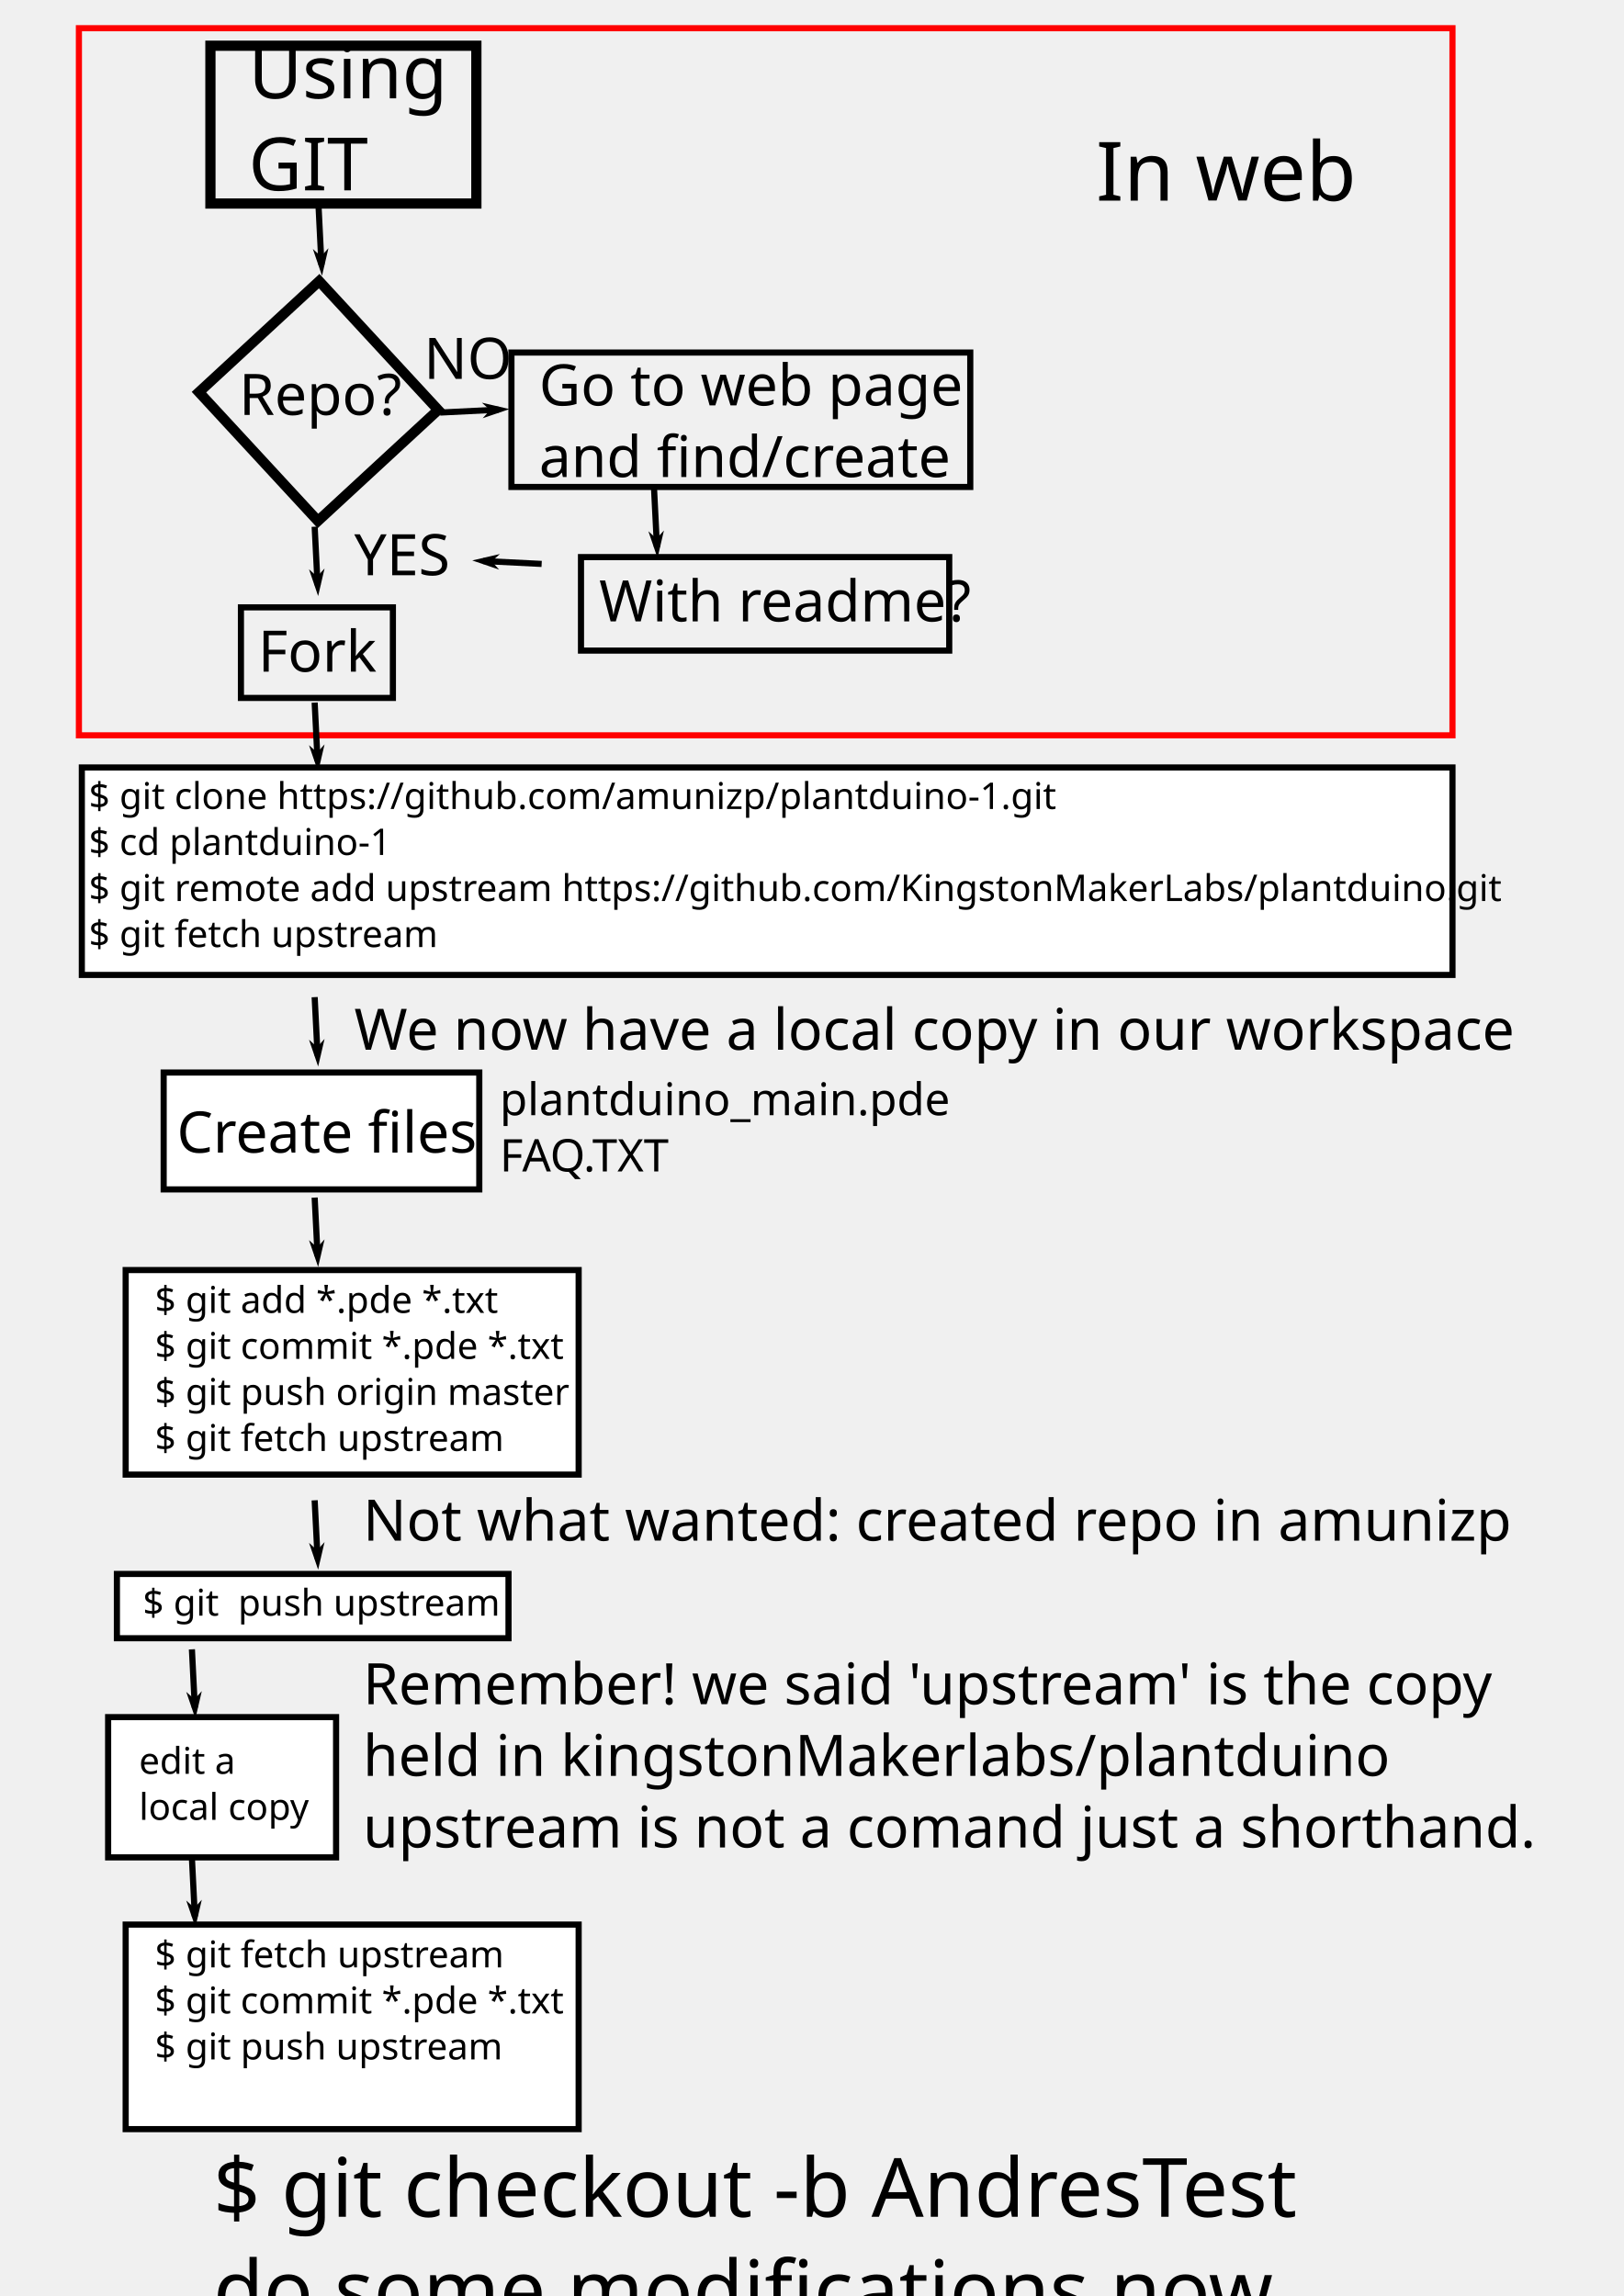
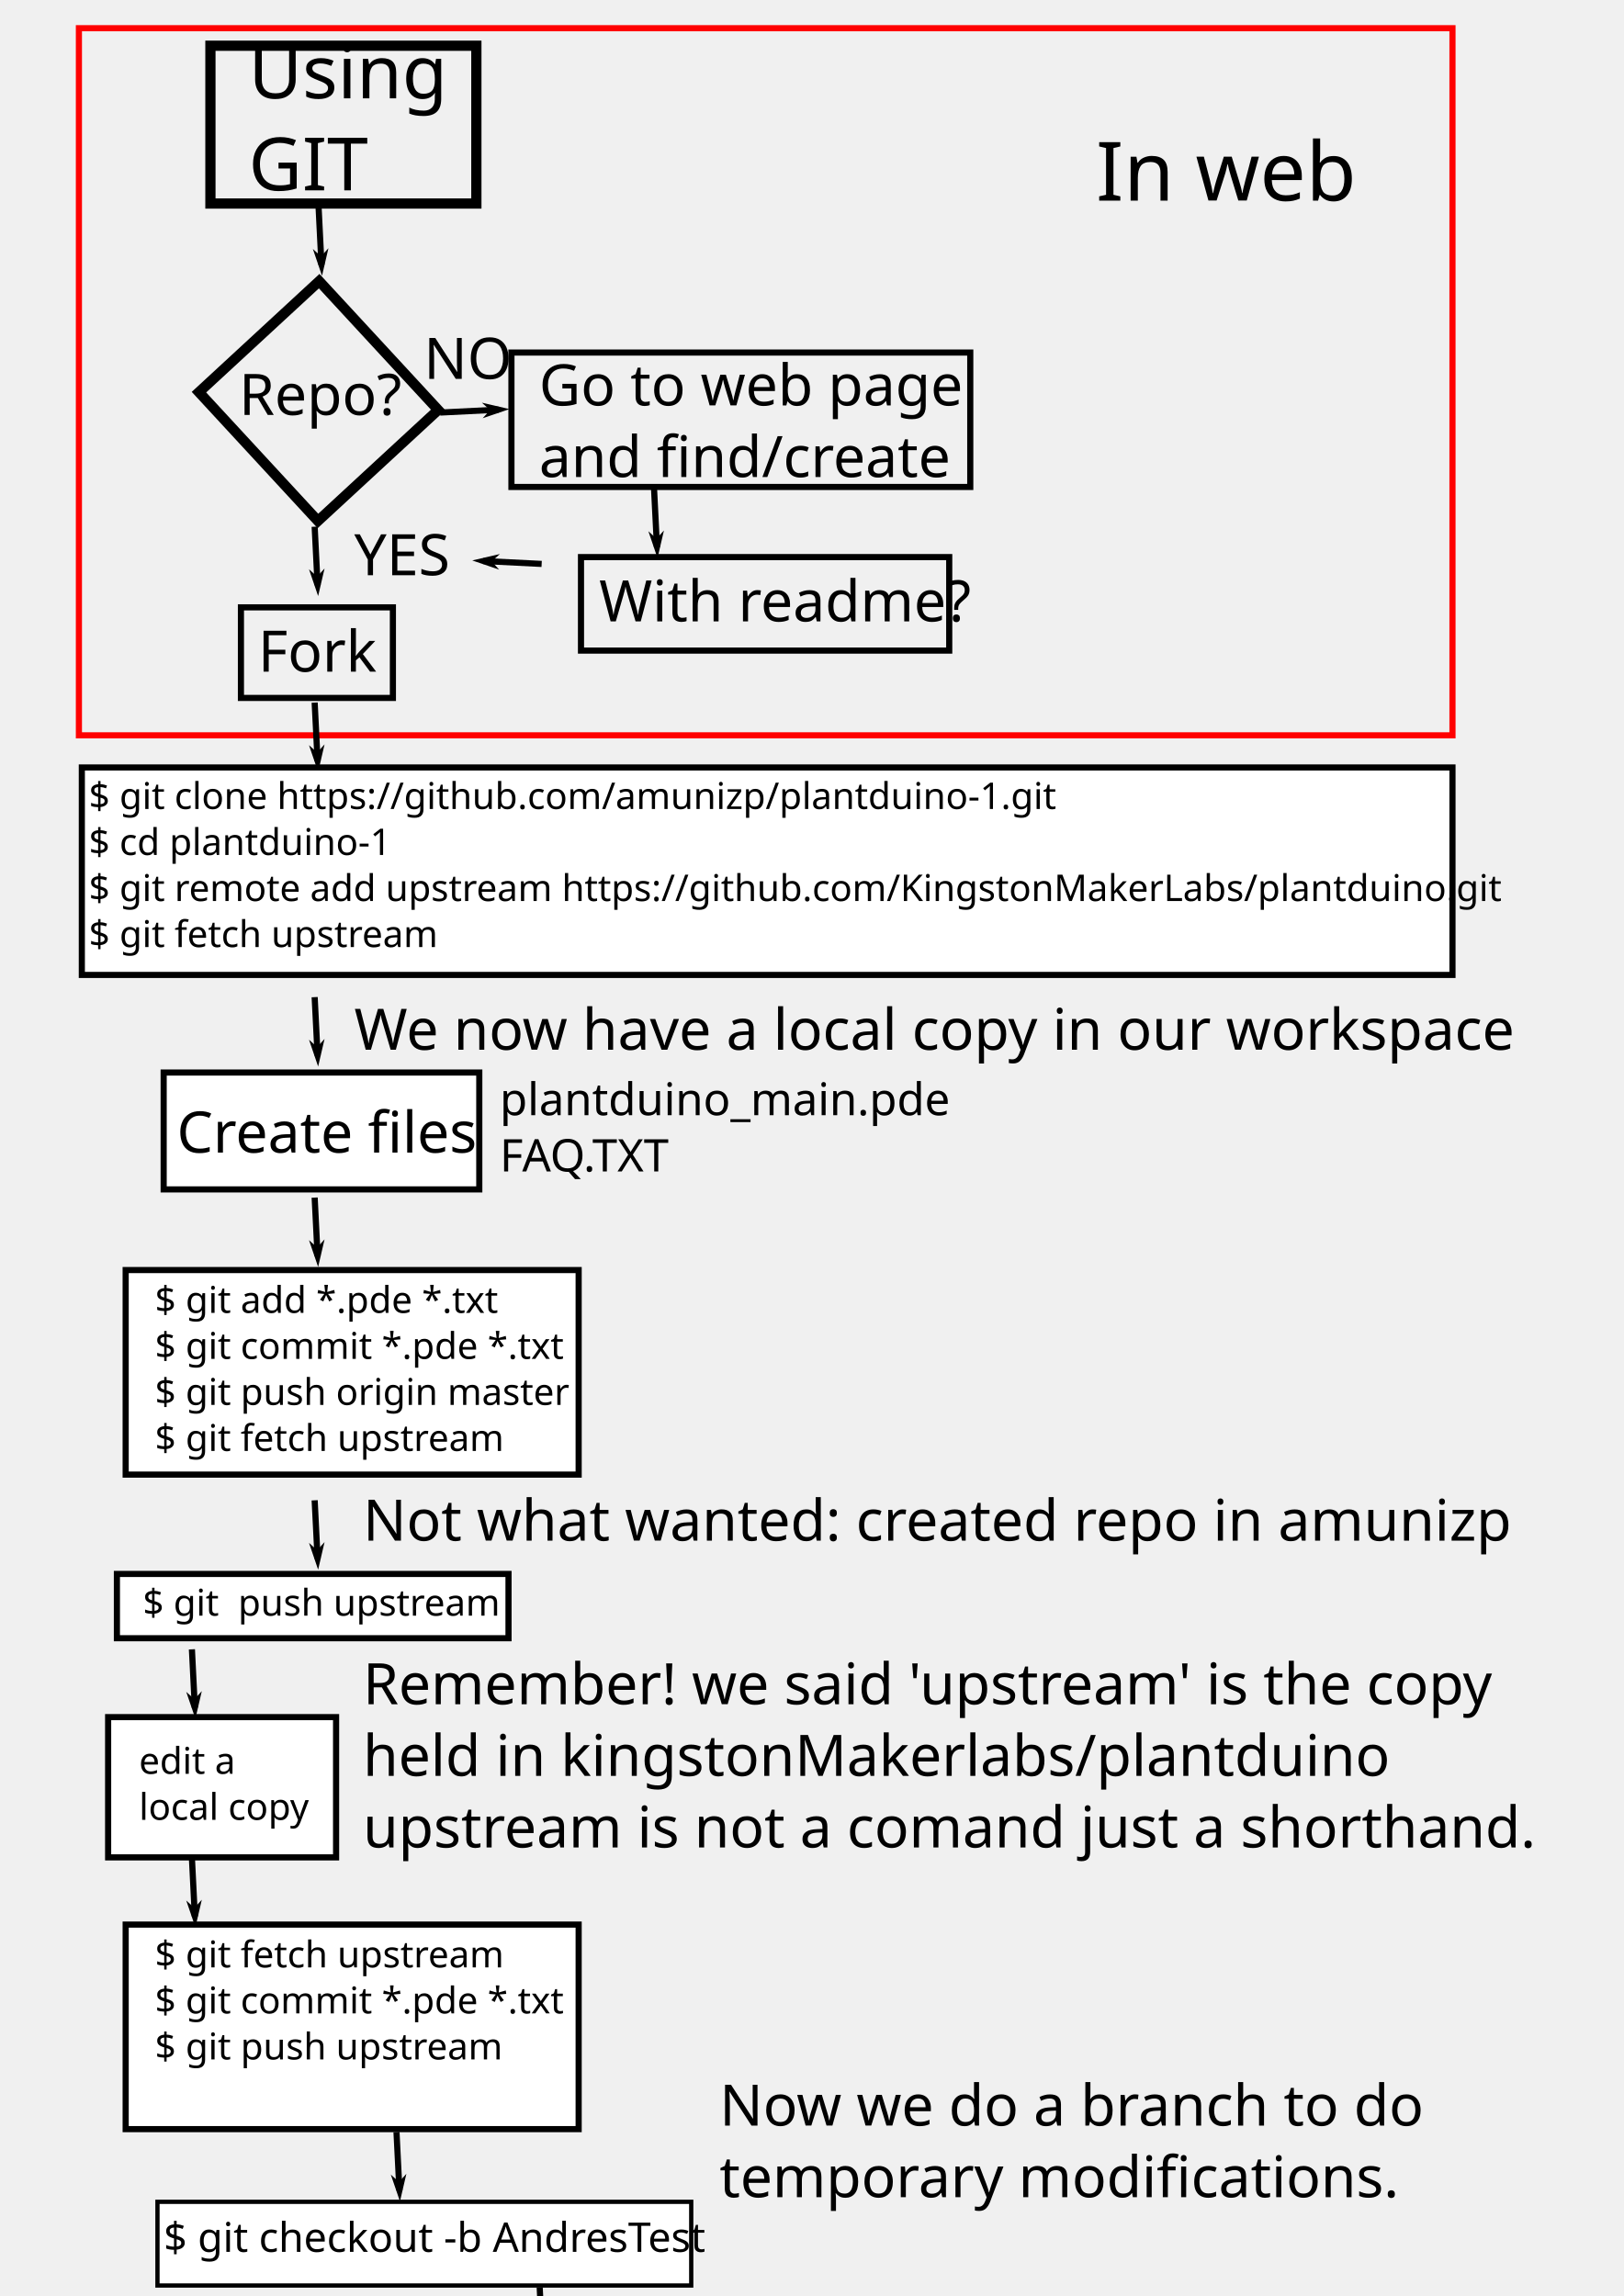
<svg xmlns="http://www.w3.org/2000/svg" width="210mm" height="297mm" id="svg2" version="1.1">
  <defs id="defs4">
    <marker orient="auto" refY="0.0" refX="0.0" id="Arrow1Send" style="overflow:visible;">
      <path id="path3803" d="M 0.0,0.0 L 5.0,-5.0 L -12.5,0.0 L 5.0,5.0 L 0.0,0.0 z " style="fill-rule:evenodd;stroke:#000000;stroke-width:1.0pt;" transform="scale(0.2) rotate(180) translate(6,0)" />
    </marker>
  </defs>
  <g id="layer1">
    <rect style="fill:#ffffff;fill-opacity:1;stroke:#000000;stroke-width:3;stroke-miterlimit:4;stroke-opacity:1;stroke-dasharray:none" id="rect4418" width="191.429" height="31.429" x="57.143" y="769.505" />
    <rect style="fill:#ffffff;fill-opacity:1;stroke:#000000;stroke-width:3;stroke-miterlimit:4;stroke-opacity:1;stroke-dasharray:none" id="rect4390" width="221.429" height="100" x="61.429" y="620.934" />
    <g id="g3765" transform="translate(-100,-55.71429)">
      <rect y="78.076" x="202.857" height="77.143" width="130" id="rect2985" style="fill:none;stroke:#000000;stroke-width:5;stroke-miterlimit:4;stroke-opacity:1;stroke-dasharray:none" />
      <text id="text3755" y="103.791" x="221.486" style="font-size:36px;font-style:normal;font-weight:normal;line-height:125%;letter-spacing:0px;word-spacing:0px;fill:#000000;fill-opacity:1;stroke:none;font-family:Sans" xml:space="preserve">
        <tspan id="tspan3759" y="103.791" x="221.486">Using </tspan>
        <tspan id="tspan3763" y="148.791" x="221.486">GIT</tspan>
      </text>
    </g>
    <g id="g3777" transform="translate(0,8)">
      <rect transform="matrix(0.6784806,0.7346183,-0.7346183,0.6784806,0,0)" y="-26.784" x="200.956" height="80" width="85.714" id="rect3771" style="fill:none;stroke:#000000;stroke-width:5;stroke-miterlimit:4;stroke-opacity:1;stroke-dasharray:none" />
      <text id="text3773" y="194.851" x="116.818" style="font-size:28px;font-style:normal;font-weight:normal;line-height:125%;letter-spacing:0px;word-spacing:0px;fill:#000000;fill-opacity:1;stroke:none;font-family:Sans" xml:space="preserve">
        <tspan y="194.851" x="116.818" id="tspan3775">Repo?</tspan>
      </text>
    </g>
    <path style="fill:none;stroke:#000000;stroke-width:3;stroke-linecap:butt;stroke-linejoin:miter;stroke-opacity:1;marker-end:url(#Arrow1Send);stroke-miterlimit:4;stroke-dasharray:none" d="m 155.714,100.934 1.429,28.571" id="path3782" />
    <path id="path4228" d="m 153.815,257.505 1.429,28.571" style="fill:none;stroke:#000000;stroke-width:3;stroke-linecap:butt;stroke-linejoin:miter;stroke-miterlimit:4;stroke-opacity:1;stroke-dasharray:none;marker-end:url(#Arrow1Send)" />
    <path style="fill:none;stroke:#000000;stroke-width:3;stroke-linecap:butt;stroke-linejoin:miter;stroke-miterlimit:4;stroke-opacity:1;stroke-dasharray:none;marker-end:url(#Arrow1Send)" d="m 215.142,201.703 28.571,-1.429" id="path4230" />
    <text xml:space="preserve" style="font-size:28px;font-style:normal;font-weight:normal;line-height:125%;letter-spacing:0px;word-spacing:0px;fill:#000000;fill-opacity:1;stroke:none;font-family:Sans" x="207.143" y="185.219" id="text4232">
      <tspan id="tspan4234" x="207.143" y="185.219">NO</tspan>
    </text>
    <text id="text4236" y="281.219" x="173.143" style="font-size:28px;font-style:normal;font-weight:normal;line-height:125%;letter-spacing:0px;word-spacing:0px;fill:#000000;fill-opacity:1;stroke:none;font-family:Sans" xml:space="preserve">
      <tspan y="281.219" x="173.143" id="tspan4238">YES</tspan>
    </text>
    <rect style="fill:none;stroke:#000000;stroke-width:3;stroke-miterlimit:4;stroke-opacity:1;stroke-dasharray:none" id="rect4240" width="224.286" height="65.714" x="250" y="172.362" />
    <text xml:space="preserve" style="font-size:28px;font-style:normal;font-weight:normal;line-height:125%;letter-spacing:0px;word-spacing:0px;fill:#000000;fill-opacity:1;stroke:none;font-family:Sans" x="263.507" y="198.219" id="text4242">
      <tspan id="tspan4244" x="263.507" y="198.219">Go to web page </tspan>
      <tspan x="263.507" y="233.219" id="tspan4246">and find/create</tspan>
    </text>
    <path id="path4248" d="M 264.77,275.703 236.198,274.275" style="fill:none;stroke:#000000;stroke-width:3;stroke-linecap:butt;stroke-linejoin:miter;stroke-miterlimit:4;stroke-opacity:1;stroke-dasharray:none;marker-end:url(#Arrow1Send)" />
    <path style="fill:none;stroke:#000000;stroke-width:3;stroke-linecap:butt;stroke-linejoin:miter;stroke-miterlimit:4;stroke-opacity:1;stroke-dasharray:none;marker-end:url(#Arrow1Send)" d="m 319.714,238.934 1.429,28.571" id="path4250" />
    <rect y="272.362" x="284" height="45.714" width="180" id="rect4271" style="fill:none;stroke:#000000;stroke-width:3;stroke-miterlimit:4;stroke-opacity:1;stroke-dasharray:none" />
    <text xml:space="preserve" style="font-size:28px;font-style:normal;font-weight:normal;line-height:125%;letter-spacing:0px;word-spacing:0px;fill:#000000;fill-opacity:1;stroke:none;font-family:Sans" x="292.857" y="303.791" id="text4273">
      <tspan id="tspan4275" x="292.857" y="303.791">With readme?</tspan>
    </text>
    <rect style="fill:none;stroke:#000000;stroke-width:3;stroke-miterlimit:4;stroke-opacity:1;stroke-dasharray:none" id="rect4277" width="74.286" height="44.286" x="117.771" y="296.934" />
    <text id="text4279" y="328.362" x="126.121" style="font-size:28px;font-style:normal;font-weight:normal;line-height:125%;letter-spacing:0px;word-spacing:0px;fill:#000000;fill-opacity:1;stroke:none;font-family:Sans" xml:space="preserve">
      <tspan y="328.362" x="126.121" id="tspan4281">Fork</tspan>
    </text>
    <rect style="fill:none;stroke:#ff0000;stroke-width:3;stroke-miterlimit:4;stroke-opacity:1;stroke-dasharray:none" id="rect4283" width="671.429" height="345.714" x="38.571" y="13.791" />
    <text xml:space="preserve" style="font-size:40px;font-style:normal;font-weight:normal;line-height:125%;letter-spacing:0px;word-spacing:0px;fill:#000000;fill-opacity:1;stroke:none;font-family:Sans" x="535.714" y="48.076" id="text4285">
      <tspan id="tspan4287" x="535.714" y="48.076" />
      <tspan id="tspan4289" x="535.714" y="98.076">In web</tspan>
    </text>
    <path style="fill:none;stroke:#000000;stroke-width:3;stroke-linecap:butt;stroke-linejoin:miter;stroke-miterlimit:4;stroke-opacity:1;stroke-dasharray:none;marker-end:url(#Arrow1Send)" d="m 153.815,343.505 1.429,28.571" id="path4291" />
    <rect style="fill:#ffffff;stroke:#000000;stroke-width:3;stroke-miterlimit:4;stroke-opacity:1;stroke-dasharray:none" id="rect4293" width="670" height="101.429" x="40" y="375.219" />
    <text xml:space="preserve" style="font-size:18px;font-style:normal;font-weight:normal;line-height:125%;letter-spacing:0px;word-spacing:0px;fill:#000000;fill-opacity:1;stroke:none;font-family:Sans" x="43.429" y="395.505" id="text4295">
      <tspan id="tspan4297" x="43.429" y="395.505">$ git clone https://github.com/amunizp/plantduino-1.git</tspan>
      <tspan x="43.429" y="418.005" id="tspan4299">$ cd plantduino-1</tspan>
      <tspan x="43.429" y="440.505" id="tspan4301">$ git remote add upstream https://github.com/KingstonMakerLabs/plantduino.git</tspan>
      <tspan x="43.429" y="463.005" id="tspan4324">$ git fetch upstream</tspan>
    </text>
    <path id="path4328" d="m 153.815,487.505 1.429,28.571" style="fill:none;stroke:#000000;stroke-width:3;stroke-linecap:butt;stroke-linejoin:miter;stroke-miterlimit:4;stroke-opacity:1;stroke-dasharray:none;marker-end:url(#Arrow1Send)" />
    <text xml:space="preserve" style="font-size:28px;font-style:normal;font-weight:normal;line-height:125%;letter-spacing:0px;word-spacing:0px;fill:#000000;fill-opacity:1;stroke:none;font-family:Sans" x="173.143" y="513.219" id="text4330">
      <tspan id="tspan4332" x="173.143" y="513.219">We now have a local copy in our workspace</tspan>
    </text>
    <g id="g4342" transform="translate(17.14286,-27.14286)">
      <rect style="fill:#ffffff;stroke:#000000;stroke-width:3;stroke-miterlimit:4;stroke-opacity:1;stroke-dasharray:none" id="rect4334" width="154.286" height="57.142" x="62.857" y="551.505" />
      <text id="text4336" y="555.651" x="69.296" style="font-size:28px;font-style:normal;font-weight:normal;line-height:125%;letter-spacing:0px;word-spacing:0px;fill:#000000;fill-opacity:1;stroke:none;font-family:Sans" xml:space="preserve">
        <tspan y="555.651" x="69.296" id="tspan4338" />
        <tspan id="tspan4340" y="590.651" x="69.296">Create files</tspan>
      </text>
    </g>
    <text xml:space="preserve" style="font-size:14px;font-style:normal;font-weight:normal;line-height:125%;letter-spacing:0px;word-spacing:0px;fill:#000000;fill-opacity:1;stroke:none;font-family:Sans" x="264.286" y="533.791" id="text4348">
      <tspan id="tspan4350" x="264.286" y="533.791" />
      <tspan id="tspan4352" x="264.286" y="583.791" />
    </text>
    <text xml:space="preserve" style="font-size:22px;font-style:normal;font-weight:normal;line-height:125%;letter-spacing:0px;word-spacing:0px;fill:#000000;fill-opacity:1;stroke:none;font-family:Sans" x="244.286" y="545.219" id="text4358">
      <tspan id="tspan4360" x="244.286" y="545.219">plantduino_main.pde</tspan>
      <tspan x="244.286" y="572.719" id="tspan4362">FAQ.TXT</tspan>
    </text>
    <path style="fill:none;stroke:#000000;stroke-width:3;stroke-linecap:butt;stroke-linejoin:miter;stroke-miterlimit:4;stroke-opacity:1;stroke-dasharray:none;marker-end:url(#Arrow1Send)" d="m 153.815,585.505 1.429,28.571" id="path4364" />
    <text id="text4366" y="641.859" x="75.736" style="font-size:18px;font-style:normal;font-weight:normal;line-height:125%;letter-spacing:0px;word-spacing:0px;fill:#000000;fill-opacity:1;stroke:none;font-family:Sans" xml:space="preserve">
      <tspan y="641.859" x="75.736" id="tspan4368">$ git add *.pde *.txt</tspan>
      <tspan y="664.359" x="75.736" id="tspan4376">$ git commit *.pde *.txt</tspan>
      <tspan id="tspan4370" y="686.859" x="75.736">$ git push origin master</tspan>
      <tspan y="709.359" x="75.736" id="tspan4378">$ git fetch upstream</tspan>
    </text>
    <text id="text4392" y="753.219" x="177.429" style="font-size:28px;font-style:normal;font-weight:normal;line-height:125%;letter-spacing:0px;word-spacing:0px;fill:#000000;fill-opacity:1;stroke:none;font-family:Sans" xml:space="preserve">
      <tspan y="753.219" x="177.429" id="tspan4396">Not what wanted: created repo in amunizp</tspan>
    </text>
    <path id="path4400" d="m 153.815,733.505 1.429,28.571" style="fill:none;stroke:#000000;stroke-width:3;stroke-linecap:butt;stroke-linejoin:miter;stroke-miterlimit:4;stroke-opacity:1;stroke-dasharray:none;marker-end:url(#Arrow1Send)" />
    <text xml:space="preserve" style="font-size:18px;font-style:normal;font-weight:normal;line-height:125%;letter-spacing:0px;word-spacing:0px;fill:#000000;fill-opacity:1;stroke:none;font-family:Sans" x="69.822" y="789.895" id="text4402">
      <tspan id="tspan4410" x="69.822" y="789.895">$ git  push upstream</tspan>
    </text>
    <text xml:space="preserve" style="font-size:28px;font-style:normal;font-weight:normal;line-height:125%;letter-spacing:0px;word-spacing:0px;fill:#000000;fill-opacity:1;stroke:none;font-family:Sans" x="177.429" y="833.219" id="text4420">
      <tspan id="tspan4422" x="177.429" y="833.219">Remember! we said 'upstream' is the copy</tspan>
      <tspan x="177.429" y="868.219" id="tspan4424">held in kingstonMakerlabs/plantduino</tspan>
      <tspan x="177.429" y="903.219" id="tspan4426">upstream is not a comand just a shorthand.</tspan>
    </text>
    <path style="fill:none;stroke:#000000;stroke-width:3;stroke-linecap:butt;stroke-linejoin:miter;stroke-miterlimit:4;stroke-opacity:1;stroke-dasharray:none;marker-end:url(#Arrow1Send)" d="m 93.815,806.362 1.429,28.571" id="path4428" />
    <rect style="fill:#ffffff;fill-opacity:1;stroke:#000000;stroke-width:3;stroke-miterlimit:4;stroke-opacity:1;stroke-dasharray:none" id="rect4430" width="111.429" height="68.571" x="52.857" y="839.505" />
    <text id="text4432" y="867.217" x="67.953" style="font-size:18px;font-style:normal;font-weight:normal;line-height:125%;letter-spacing:0px;word-spacing:0px;fill:#000000;fill-opacity:1;stroke:none;font-family:Sans" xml:space="preserve">
      <tspan y="867.217" x="67.953" id="tspan4434">edit a </tspan>
      <tspan y="889.717" x="67.953" id="tspan4436">local copy</tspan>
    </text>
    <rect y="940.934" x="61.429" height="100" width="221.429" id="rect4438" style="fill:#ffffff;fill-opacity:1;stroke:#000000;stroke-width:3;stroke-miterlimit:4;stroke-opacity:1;stroke-dasharray:none" />
    <text xml:space="preserve" style="font-size:18px;font-style:normal;font-weight:normal;line-height:125%;letter-spacing:0px;word-spacing:0px;fill:#000000;fill-opacity:1;stroke:none;font-family:Sans" x="75.736" y="961.859" id="text4440">
      <tspan id="tspan4442" x="75.736" y="961.859">$ git fetch upstream</tspan>
      <tspan id="tspan4444" x="75.736" y="984.359">$ git commit *.pde *.txt</tspan>
      <tspan x="75.736" y="1006.859" id="tspan4446">$ git push upstream</tspan>
      <tspan id="tspan4448" x="75.736" y="1029.359" />
    </text>
    <path id="path4450" d="m 93.815,908.362 1.429,28.571" style="fill:none;stroke:#000000;stroke-width:3;stroke-linecap:butt;stroke-linejoin:miter;stroke-miterlimit:4;stroke-opacity:1;stroke-dasharray:none;marker-end:url(#Arrow1Send)" />
-     <text xml:space="preserve" style="font-size:40px;font-style:normal;font-weight:normal;line-height:125%;letter-spacing:0px;word-spacing:0px;fill:#000000;fill-opacity:1;stroke:none;font-family:Sans" x="104.286" y="1083.791" id="text3066">
-       <tspan id="tspan3068" x="104.286" y="1083.791">$ git checkout -b AndresTest</tspan>
-       <tspan x="104.286" y="1133.791" id="tspan3070">do some modifications now</tspan>
-       <tspan x="104.286" y="1183.791" id="tspan3072">$ git commit nameoffilepreviously added</tspan>
-       <tspan x="104.286" y="1233.791" id="tspan3078">$ git push upstream </tspan>
-       <tspan x="104.286" y="1283.791" id="tspan3080">nothing seems to happen</tspan>
-       <tspan x="104.286" y="1333.791" id="tspan3082">$ git push orgin master </tspan>
-       <tspan x="104.286" y="1383.791" id="tspan3084">nothing seems to happen (logically I should have said Andrest Test</tspan>
-       <tspan x="104.286" y="1433.791" id="tspan3086" />
-       <tspan x="104.286" y="1483.791" id="tspan3088">On web page create a new branch called TestingFeatures</tspan>
-       <tspan x="104.286" y="1533.791" id="tspan3090">$ git fetch upstream</tspan>
-       <tspan x="104.286" y="1583.791" id="tspan3092">This brings the branch TestingFeatures to my local machine</tspan>
-       <tspan x="104.286" y="1633.791" id="tspan3096">$ git checkout TestingFeatures</tspan>
-       <tspan x="104.286" y="1683.791" id="tspan3098">$ git merge AndresTest</tspan>
-       <tspan x="104.286" y="1733.791" id="tspan3100">I merged my previous modifications</tspan>
-       <tspan x="104.286" y="1783.791" id="tspan3102">$ git push origin TestingFeatures</tspan>
-       <tspan x="104.286" y="1833.791" id="tspan3104">And this goes up to the TestingFeatures branch on the server. </tspan>
-       <tspan x="104.286" y="1883.791" id="tspan3094" />
-       <tspan x="104.286" y="1933.791" id="tspan3076" />
-       <tspan x="104.286" y="1983.791" id="tspan3074" />
+     <path style="fill:none;stroke:#000000;stroke-width:3;stroke-linecap:butt;stroke-linejoin:miter;stroke-miterlimit:4;stroke-opacity:1;stroke-dasharray:none;marker-end:url(#Arrow1Send)" d="m 193.815,1042.362 1.429,28.571" id="path3086" />
+     <text xml:space="preserve" style="font-size:28px;font-style:normal;font-weight:normal;line-height:125%;letter-spacing:0px;word-spacing:0px;fill:#000000;fill-opacity:1;stroke:none;font-family:Sans" x="351.714" y="1039.219" id="text3088">
+       <tspan id="tspan3091" x="351.714" y="1039.219">Now we do a branch to do </tspan>
+       <tspan x="351.714" y="1074.219" id="tspan3093">temporary modifications.</tspan>
+     </text>
+     <rect style="fill:#ffffff;fill-opacity:1;stroke:#000000;stroke-width:2.083;stroke-miterlimit:4;stroke-opacity:1;stroke-dasharray:none" id="rect3095" width="260.917" height="40.917" x="76.97" y="1076.475" />
+     <text xml:space="preserve" style="font-size:20px;font-style:normal;font-weight:normal;line-height:125%;letter-spacing:0px;word-spacing:0px;fill:#000000;fill-opacity:1;stroke:none;font-family:Sans" x="80" y="1100.934" id="text3097">
+       <tspan id="tspan3099" x="80" y="1100.934">$ git checkout -b AndresTest</tspan>
+     </text>
+     <path id="path3101" d="m 263.815,1118.362 1.429,28.571" style="fill:none;stroke:#000000;stroke-width:3;stroke-linecap:butt;stroke-linejoin:miter;stroke-miterlimit:4;stroke-opacity:1;stroke-dasharray:none;marker-end:url(#Arrow1Send)" />
+     <text id="text3103" y="1107.219" x="351.714" style="font-size:28px;font-style:normal;font-weight:normal;line-height:125%;letter-spacing:0px;word-spacing:0px;fill:#000000;fill-opacity:1;stroke:none;font-family:Sans" xml:space="preserve">
+       <tspan id="tspan3107" y="1107.219" x="351.714" />
+     </text>
+     <text xml:space="preserve" style="font-size:20px;font-style:normal;font-weight:normal;line-height:125%;letter-spacing:0px;word-spacing:0px;fill:#000000;fill-opacity:1;stroke:none;font-family:Sans" x="280" y="1145.219" id="text3111">
+       <tspan id="tspan3113" x="280" y="1145.219">We do some modifications</tspan>
+     </text>
+     <rect y="1155.034" x="77.528" height="59.8" width="421.229" id="rect3115" style="fill:#ffffff;fill-opacity:1;stroke:#000000;stroke-width:3.2;stroke-miterlimit:4;stroke-opacity:1;stroke-dasharray:none" />
+     <text xml:space="preserve" style="font-size:20px;font-style:normal;font-weight:normal;line-height:125%;letter-spacing:0px;word-spacing:0px;fill:#000000;fill-opacity:1;stroke:none;font-family:Sans" x="82.857" y="1178.076" id="text3117">
+       <tspan id="tspan3119" x="82.857" y="1178.076">$ git commit nameoffilepreviously added</tspan>
+       <tspan x="82.857" y="1203.076" id="tspan3121">$ git push upstream</tspan>
+     </text>
+     <text id="text3123" y="1245.219" x="287.143" style="font-size:20px;font-style:normal;font-weight:normal;line-height:125%;letter-spacing:0px;word-spacing:0px;fill:#000000;fill-opacity:1;stroke:none;font-family:Sans" xml:space="preserve">
+       <tspan y="1245.219" x="287.143" id="tspan3125">Nothing seems to happen</tspan>
+     </text>
+     <path style="fill:none;stroke:#000000;stroke-width:3;stroke-linecap:butt;stroke-linejoin:miter;stroke-miterlimit:4;stroke-opacity:1;stroke-dasharray:none;marker-end:url(#Arrow1Send)" d="m 263.815,1214.362 1.429,28.571" id="path3127" />
+     <rect style="fill:#ffffff;fill-opacity:1;stroke:#000000;stroke-width:1.779;stroke-miterlimit:4;stroke-opacity:1;stroke-dasharray:none" id="rect3129" width="228.364" height="34.079" x="91.104" y="1255.752" />
+     <text id="text3131" y="1279.505" x="97.143" style="font-size:20px;font-style:normal;font-weight:normal;line-height:125%;letter-spacing:0px;word-spacing:0px;fill:#000000;fill-opacity:1;stroke:none;font-family:Sans" xml:space="preserve">
+       <tspan id="tspan3135" y="1279.505" x="97.143">$ git push origin master</tspan>
+     </text>
+     <text xml:space="preserve" style="font-size:20px;font-style:normal;font-weight:normal;line-height:125%;letter-spacing:0px;word-spacing:0px;fill:#000000;fill-opacity:1;stroke:none;font-family:Sans" x="335.714" y="1305.219" id="text3137">
+       <tspan id="tspan3139" x="335.714" y="1305.219">Nothing happens:</tspan>
+       <tspan x="335.714" y="1330.219" id="tspan3145">should have said $ git push AndresTest ?</tspan>
+     </text>
+     <path id="path3141" d="m 225.243,1294.362 -2.857,61.428" style="fill:none;stroke:#000000;stroke-width:3;stroke-linecap:butt;stroke-linejoin:miter;stroke-miterlimit:4;stroke-opacity:1;stroke-dasharray:none;marker-end:url(#Arrow1Send)" />
+     <rect y="1363.725" x="94.792" height="63.274" width="543.274" id="rect3174" style="fill:none;stroke:#ff0000;stroke-width:1.154;stroke-miterlimit:4;stroke-opacity:1;stroke-dasharray:none" />
+     <text xml:space="preserve" style="font-size:20px;font-style:normal;font-weight:normal;line-height:125%;letter-spacing:0px;word-spacing:0px;fill:#000000;fill-opacity:1;stroke:none;font-family:Sans" x="110" y="1393.791" id="text3176">
+       <tspan id="tspan3178" x="110" y="1393.791">Create a bransh called TestingFeatures</tspan>
+     </text>
+     <text id="text3180" y="1356.648" x="511.429" style="font-size:40px;font-style:normal;font-weight:normal;line-height:125%;letter-spacing:0px;word-spacing:0px;fill:#000000;fill-opacity:1;stroke:none;font-family:Sans" xml:space="preserve">
+       <tspan y="1356.648" x="511.429" id="tspan3182" />
+       <tspan y="1406.648" x="511.429" id="tspan3184">In web</tspan>
+     </text>
+     <path id="path3186" d="m 322.386,1428.648 1.429,28.571" style="fill:none;stroke:#000000;stroke-width:3;stroke-linecap:butt;stroke-linejoin:miter;stroke-miterlimit:4;stroke-opacity:1;stroke-dasharray:none;marker-end:url(#Arrow1Send)" />
+     <rect y="1470.037" x="149.675" height="34.079" width="228.364" id="rect3188" style="fill:#ffffff;fill-opacity:1;stroke:#000000;stroke-width:1.779;stroke-miterlimit:4;stroke-opacity:1;stroke-dasharray:none" />
+     <text xml:space="preserve" style="font-size:20px;font-style:normal;font-weight:normal;line-height:125%;letter-spacing:0px;word-spacing:0px;fill:#000000;fill-opacity:1;stroke:none;font-family:Sans" x="155.714" y="1493.791" id="text3190">
+       <tspan x="155.714" y="1493.791" id="tspan3192">$ git fetch upstream</tspan>
+     </text>
+     <text xml:space="preserve" style="font-size:20px;font-style:normal;font-weight:normal;line-height:125%;letter-spacing:0px;word-spacing:0px;fill:#000000;fill-opacity:1;stroke:none;font-family:Sans" x="367.143" y="1532.362" id="text3194">
+       <tspan id="tspan3196" x="367.143" y="1532.362">Found the branch!</tspan>
+     </text>
+     <path style="fill:none;stroke:#000000;stroke-width:3;stroke-linecap:butt;stroke-linejoin:miter;stroke-miterlimit:4;stroke-opacity:1;stroke-dasharray:none;marker-end:url(#Arrow1Send)" d="m 315.243,1510.076 1.429,28.571" id="path3198" />
+     <rect style="fill:#ffffff;fill-opacity:1;stroke:#000000;stroke-width:2.022;stroke-miterlimit:4;stroke-opacity:1;stroke-dasharray:none" id="rect3200" width="285.264" height="35.264" x="186.94" y="1547.302" />
+     <text id="text3202" y="1570.934" x="192.857" style="font-size:20px;font-style:normal;font-weight:normal;line-height:125%;letter-spacing:0px;word-spacing:0px;fill:#000000;fill-opacity:1;stroke:none;font-family:Sans" xml:space="preserve">
+       <tspan id="tspan3204" y="1570.934" x="192.857">$ git checkout TestingFeatures</tspan>
+     </text>
+     <path id="path3206" d="m 352.386,1587.219 1.429,28.571" style="fill:none;stroke:#000000;stroke-width:3;stroke-linecap:butt;stroke-linejoin:miter;stroke-miterlimit:4;stroke-opacity:1;stroke-dasharray:none;marker-end:url(#Arrow1Send)" />
+     <text id="text3208" y="1605.219" x="417.143" style="font-size:20px;font-style:normal;font-weight:normal;line-height:125%;letter-spacing:0px;word-spacing:0px;fill:#000000;fill-opacity:1;stroke:none;font-family:Sans" xml:space="preserve">
+       <tspan y="1605.219" x="417.143" id="tspan3210">Got it in my computer now! </tspan>
+     </text>
+     <rect y="1624.321" x="192.53" height="35.51" width="218.368" id="rect3212" style="fill:#ffffff;fill-opacity:1;stroke:#000000;stroke-width:1.775;stroke-miterlimit:4;stroke-opacity:1;stroke-dasharray:none" />
+     <text xml:space="preserve" style="font-size:20px;font-style:normal;font-weight:normal;line-height:125%;letter-spacing:0px;word-spacing:0px;fill:#000000;fill-opacity:1;stroke:none;font-family:Sans" x="198.571" y="1648.076" id="text3214">
+       <tspan x="198.571" y="1648.076" id="tspan3216">$ git merge AndresTest</tspan>
+     </text>
+     <path style="fill:none;stroke:#000000;stroke-width:3;stroke-linecap:butt;stroke-linejoin:miter;stroke-miterlimit:4;stroke-opacity:1;stroke-dasharray:none;marker-end:url(#Arrow1Send)" d="m 358.1,1664.362 1.429,28.571" id="path3218" />
+     <text xml:space="preserve" style="font-size:20px;font-style:normal;font-weight:normal;line-height:125%;letter-spacing:0px;word-spacing:0px;fill:#000000;fill-opacity:1;stroke:none;font-family:Sans" x="432.857" y="1665.219" id="text3220">
+       <tspan id="tspan3222" x="432.857" y="1665.219">As a bonus! I understand a merge!</tspan>
+       <tspan x="432.857" y="1690.219" id="tspan3224">Do this with master once you are done fiddling. </tspan>
+     </text>
+     <rect style="fill:#ffffff;fill-opacity:1;stroke:#000000;stroke-width:2.322;stroke-miterlimit:4;stroke-opacity:1;stroke-dasharray:none" id="rect3261" width="314.964" height="42.107" x="204.232" y="1700.309" />
+     <text id="text3263" y="1723.791" x="210" style="font-size:20px;font-style:normal;font-weight:normal;line-height:125%;letter-spacing:0px;word-spacing:0px;fill:#000000;fill-opacity:1;stroke:none;font-family:Sans" xml:space="preserve">
+       <tspan id="tspan3265" y="1723.791" x="210">$ git push origin TestingFeatures</tspan>
+     </text>
+     <text xml:space="preserve" style="font-size:20px;font-style:normal;font-weight:normal;line-height:125%;letter-spacing:0px;word-spacing:0px;fill:#000000;fill-opacity:1;stroke:none;font-family:Sans" x="494.286" y="1759.505" id="text3269">
+       <tspan id="tspan3271" x="494.286" y="1759.505">And this goes up to the  TestingFeature</tspan>
+       <tspan x="494.286" y="1784.505" id="tspan3273">branch on the server</tspan>
    </text>
  </g>
</svg>
